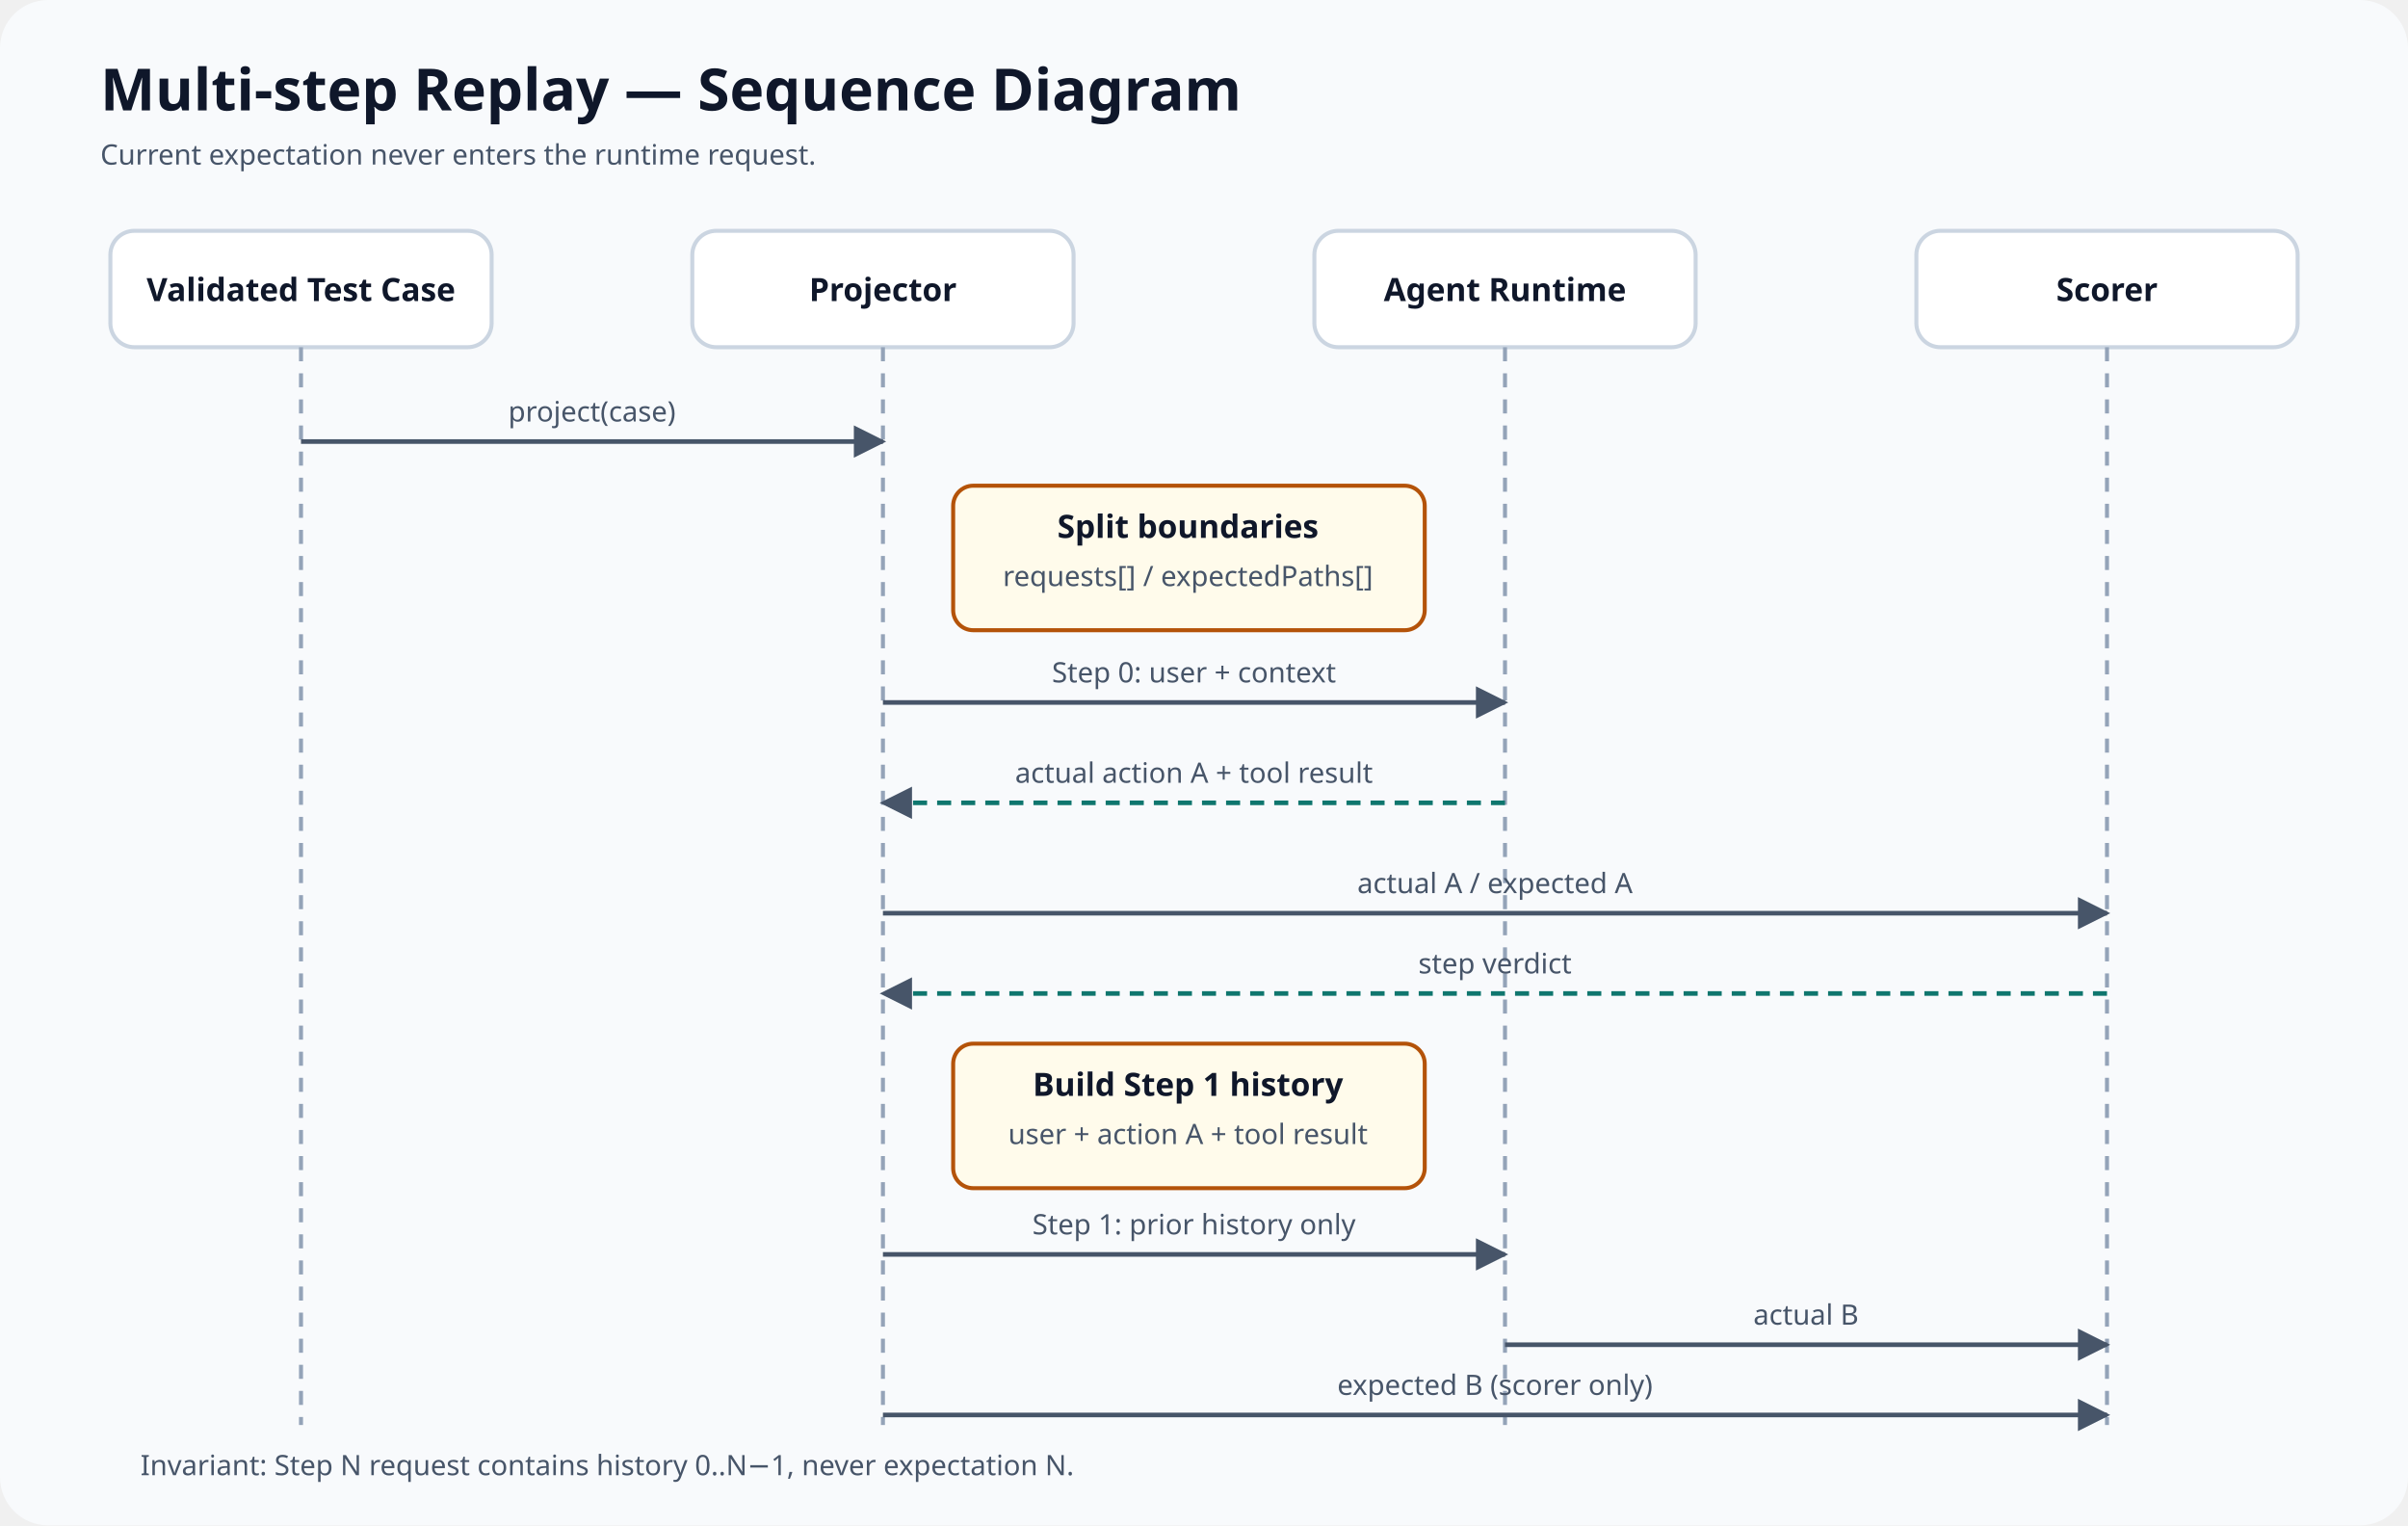
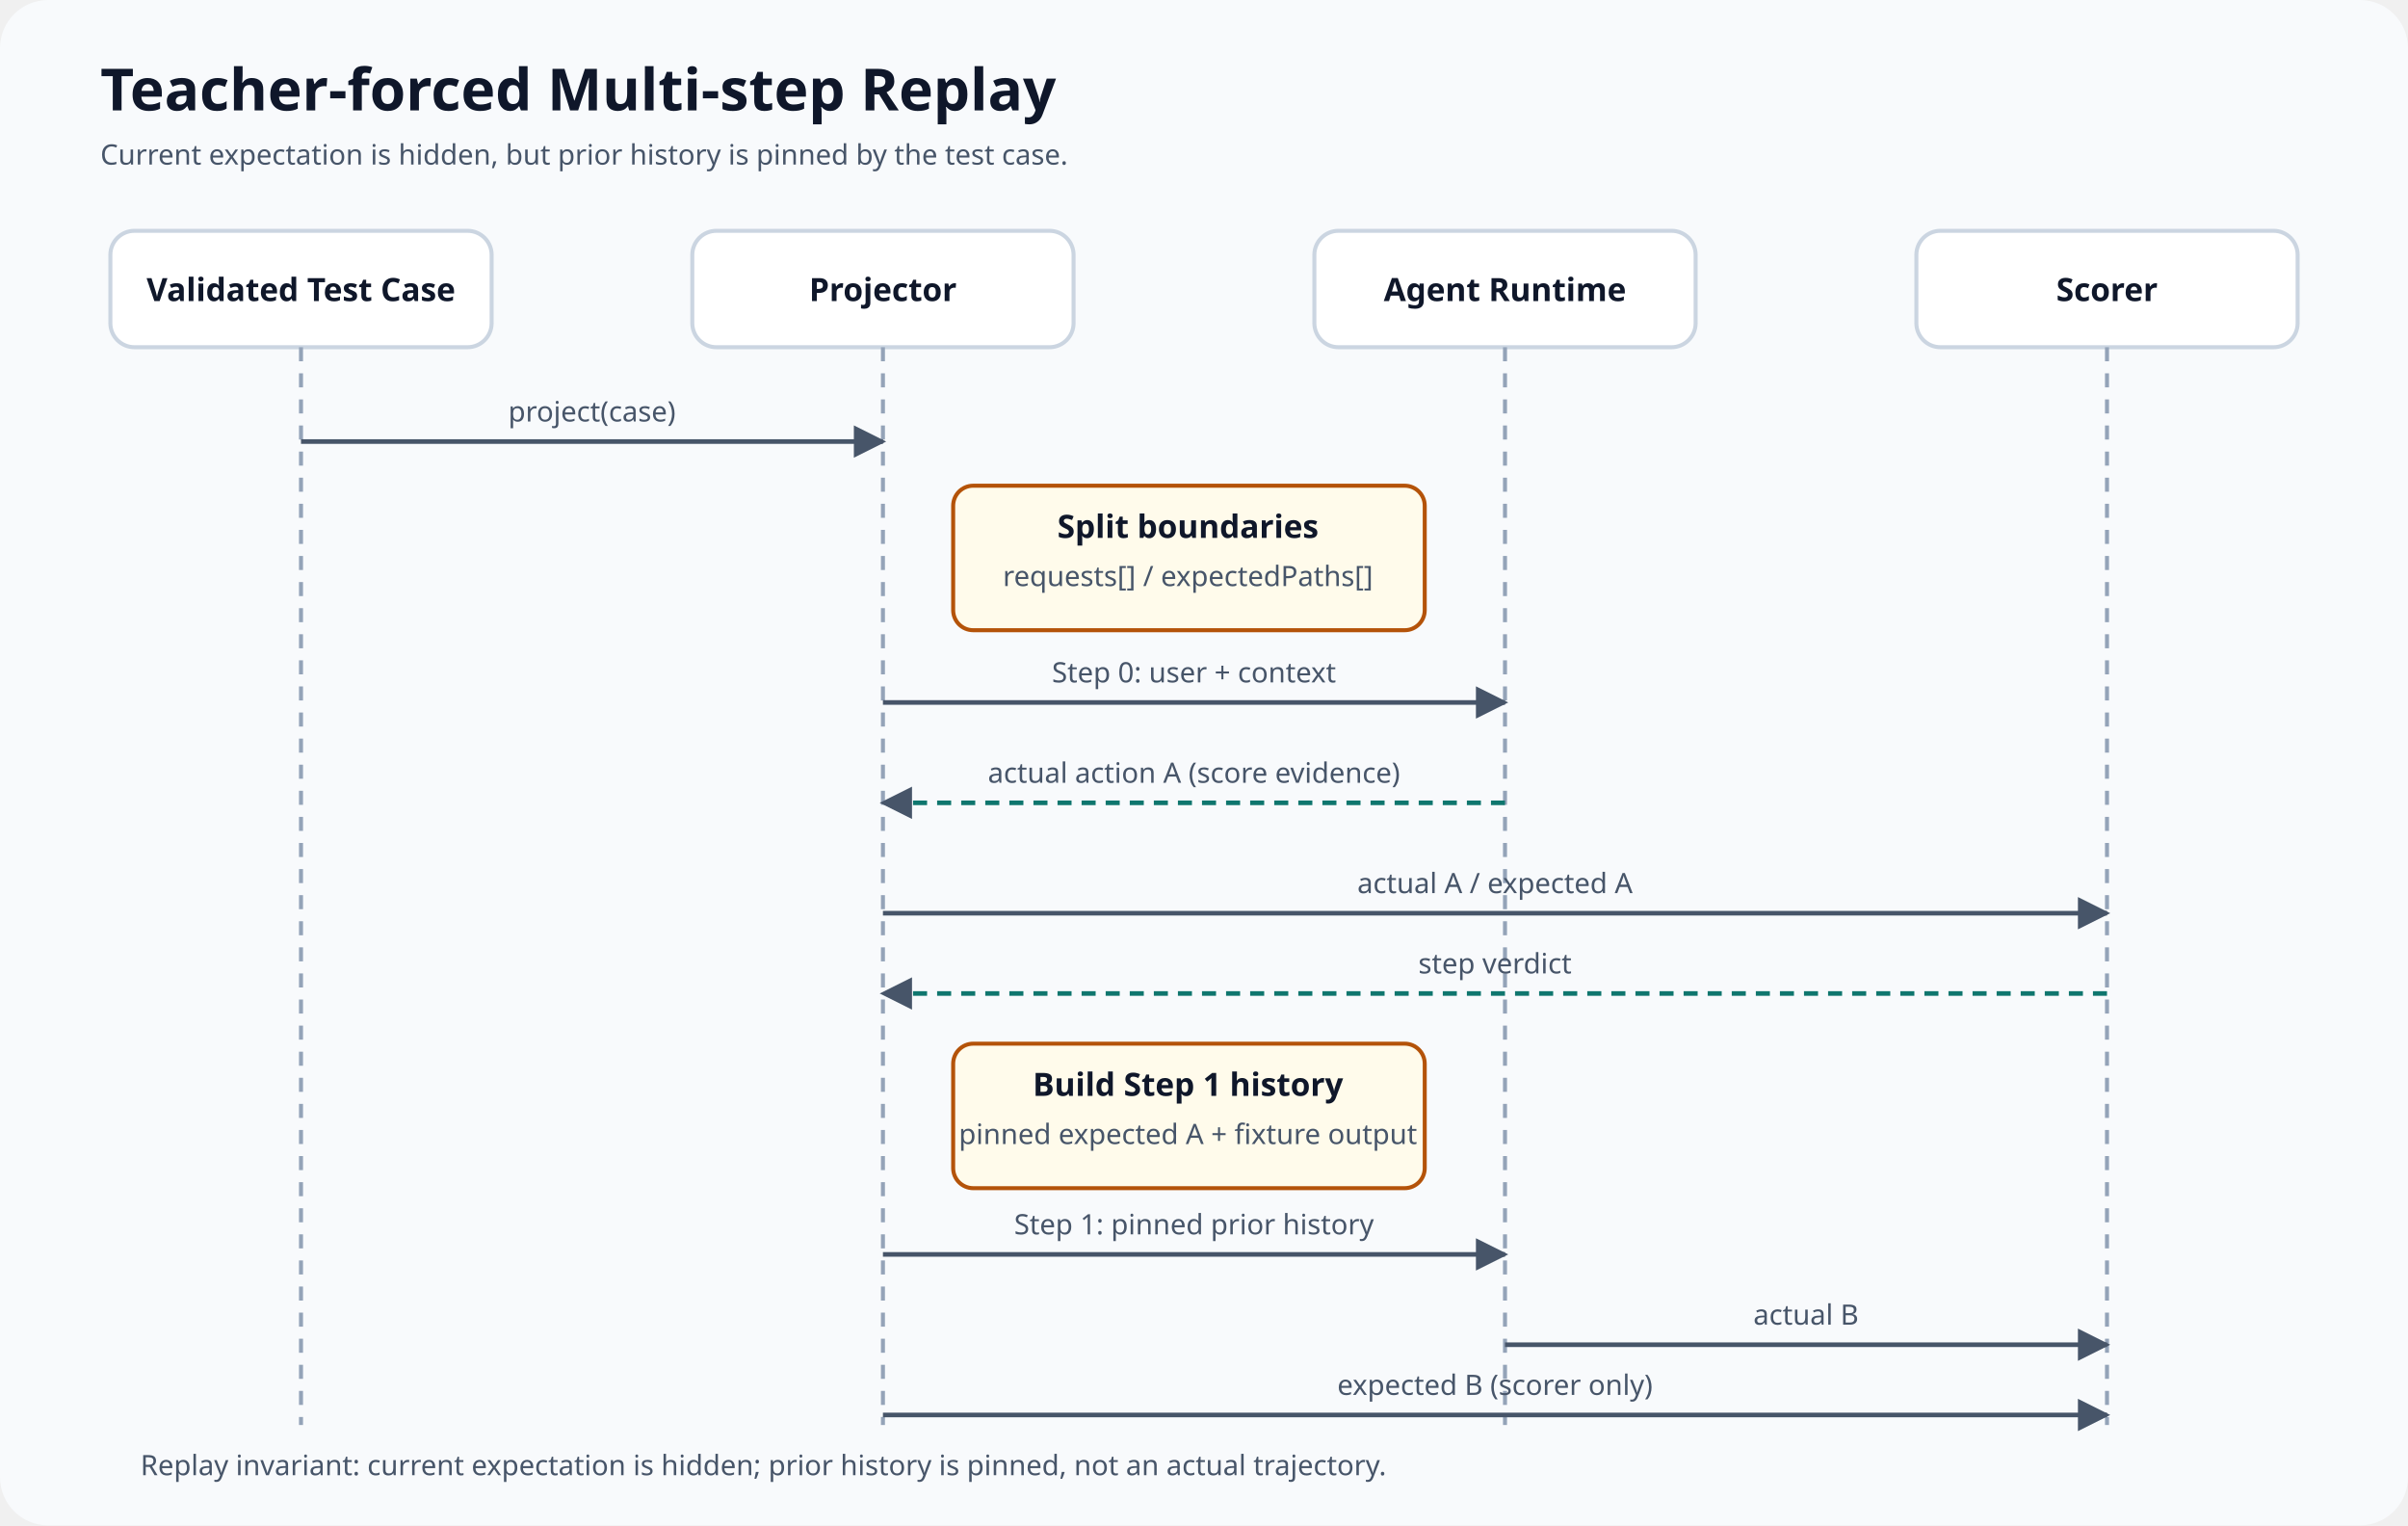
<svg xmlns="http://www.w3.org/2000/svg" width="1200" height="760" viewBox="0 0 1200 760" role="img" aria-labelledby="title desc">
  <defs>
    <marker id="arrow" viewBox="0 0 10 10" refX="9" refY="5" markerWidth="7" markerHeight="7" orient="auto">
      <path d="M0 0 10 5 0 10Z" fill="#475569" />
    </marker>
    <style>.t{font:700 29px system-ui;fill:#0f172a}.h{font:700 16px system-ui;fill:#0f172a}.s{font:14px system-ui;fill:#475569}.life{stroke:#94a3b8;stroke-width:2;stroke-dasharray:7 6}.msg{stroke:#475569;stroke-width:2.3;marker-end:url(#arrow)}.ret{stroke:#0f766e;stroke-width:2.3;stroke-dasharray:7 5;marker-end:url(#arrow)}.box{fill:#fff;stroke:#cbd5e1;stroke-width:2;rx:12}.note{fill:#fffbeb;stroke:#b45309;stroke-width:2;rx:10}</style>
  </defs>
  <rect width="1200" height="760" rx="24" fill="#f8fafc" />
-   <text x="50" y="55" class="t">Multi-step Replay — Sequence Diagram</text>
-   <text x="50" y="82" class="s">Current expectation never enters the runtime request.</text>
+   <text x="50" y="55" class="t">Teacher-forced Multi-step Replay</text>
+   <text x="50" y="82" class="s">Current expectation is hidden, but prior history is pinned by the test case.</text>
  <rect x="55" y="115" width="190" height="58" class="box" />
  <text x="150" y="150" text-anchor="middle" class="h">Validated Test Case</text>
  <rect x="345" y="115" width="190" height="58" class="box" />
  <text x="440" y="150" text-anchor="middle" class="h">Projector</text>
  <rect x="655" y="115" width="190" height="58" class="box" />
  <text x="750" y="150" text-anchor="middle" class="h">Agent Runtime</text>
  <rect x="955" y="115" width="190" height="58" class="box" />
  <text x="1050" y="150" text-anchor="middle" class="h">Scorer</text>
  <path d="M150 173V710M440 173V710M750 173V710M1050 173V710" class="life" />
  <line x1="150" y1="220" x2="440" y2="220" class="msg" />
  <text x="295" y="210" text-anchor="middle" class="s">project(case)</text>
  <rect x="475" y="242" width="235" height="72" class="note" />
  <text x="592" y="268" text-anchor="middle" class="h">Split boundaries</text>
  <text x="592" y="292" text-anchor="middle" class="s">requests[] / expectedPaths[]</text>
  <line x1="440" y1="350" x2="750" y2="350" class="msg" />
  <text x="595" y="340" text-anchor="middle" class="s">Step 0: user + context</text>
  <line x1="750" y1="400" x2="440" y2="400" class="ret" />
-   <text x="595" y="390" text-anchor="middle" class="s">actual action A + tool result</text>
+   <text x="595" y="390" text-anchor="middle" class="s">actual action A (score evidence)</text>
  <line x1="440" y1="455" x2="1050" y2="455" class="msg" />
  <text x="745" y="445" text-anchor="middle" class="s">actual A / expected A</text>
  <line x1="1050" y1="495" x2="440" y2="495" class="ret" />
  <text x="745" y="485" text-anchor="middle" class="s">step verdict</text>
  <rect x="475" y="520" width="235" height="72" class="note" />
  <text x="592" y="546" text-anchor="middle" class="h">Build Step 1 history</text>
-   <text x="592" y="570" text-anchor="middle" class="s">user + action A + tool result</text>
+   <text x="592" y="570" text-anchor="middle" class="s">pinned expected A + fixture output</text>
  <line x1="440" y1="625" x2="750" y2="625" class="msg" />
-   <text x="595" y="615" text-anchor="middle" class="s">Step 1: prior history only</text>
+   <text x="595" y="615" text-anchor="middle" class="s">Step 1: pinned prior history</text>
  <line x1="750" y1="670" x2="1050" y2="670" class="msg" />
  <text x="900" y="660" text-anchor="middle" class="s">actual B</text>
  <line x1="440" y1="705" x2="1050" y2="705" class="msg" />
  <text x="745" y="695" text-anchor="middle" class="s">expected B (scorer only)</text>
-   <text x="70" y="735" class="s">Invariant: Step N request contains history 0..N−1, never expectation N.</text>
+   <text x="70" y="735" class="s">Replay invariant: current expectation is hidden; prior history is pinned, not an actual trajectory.</text>
</svg>
